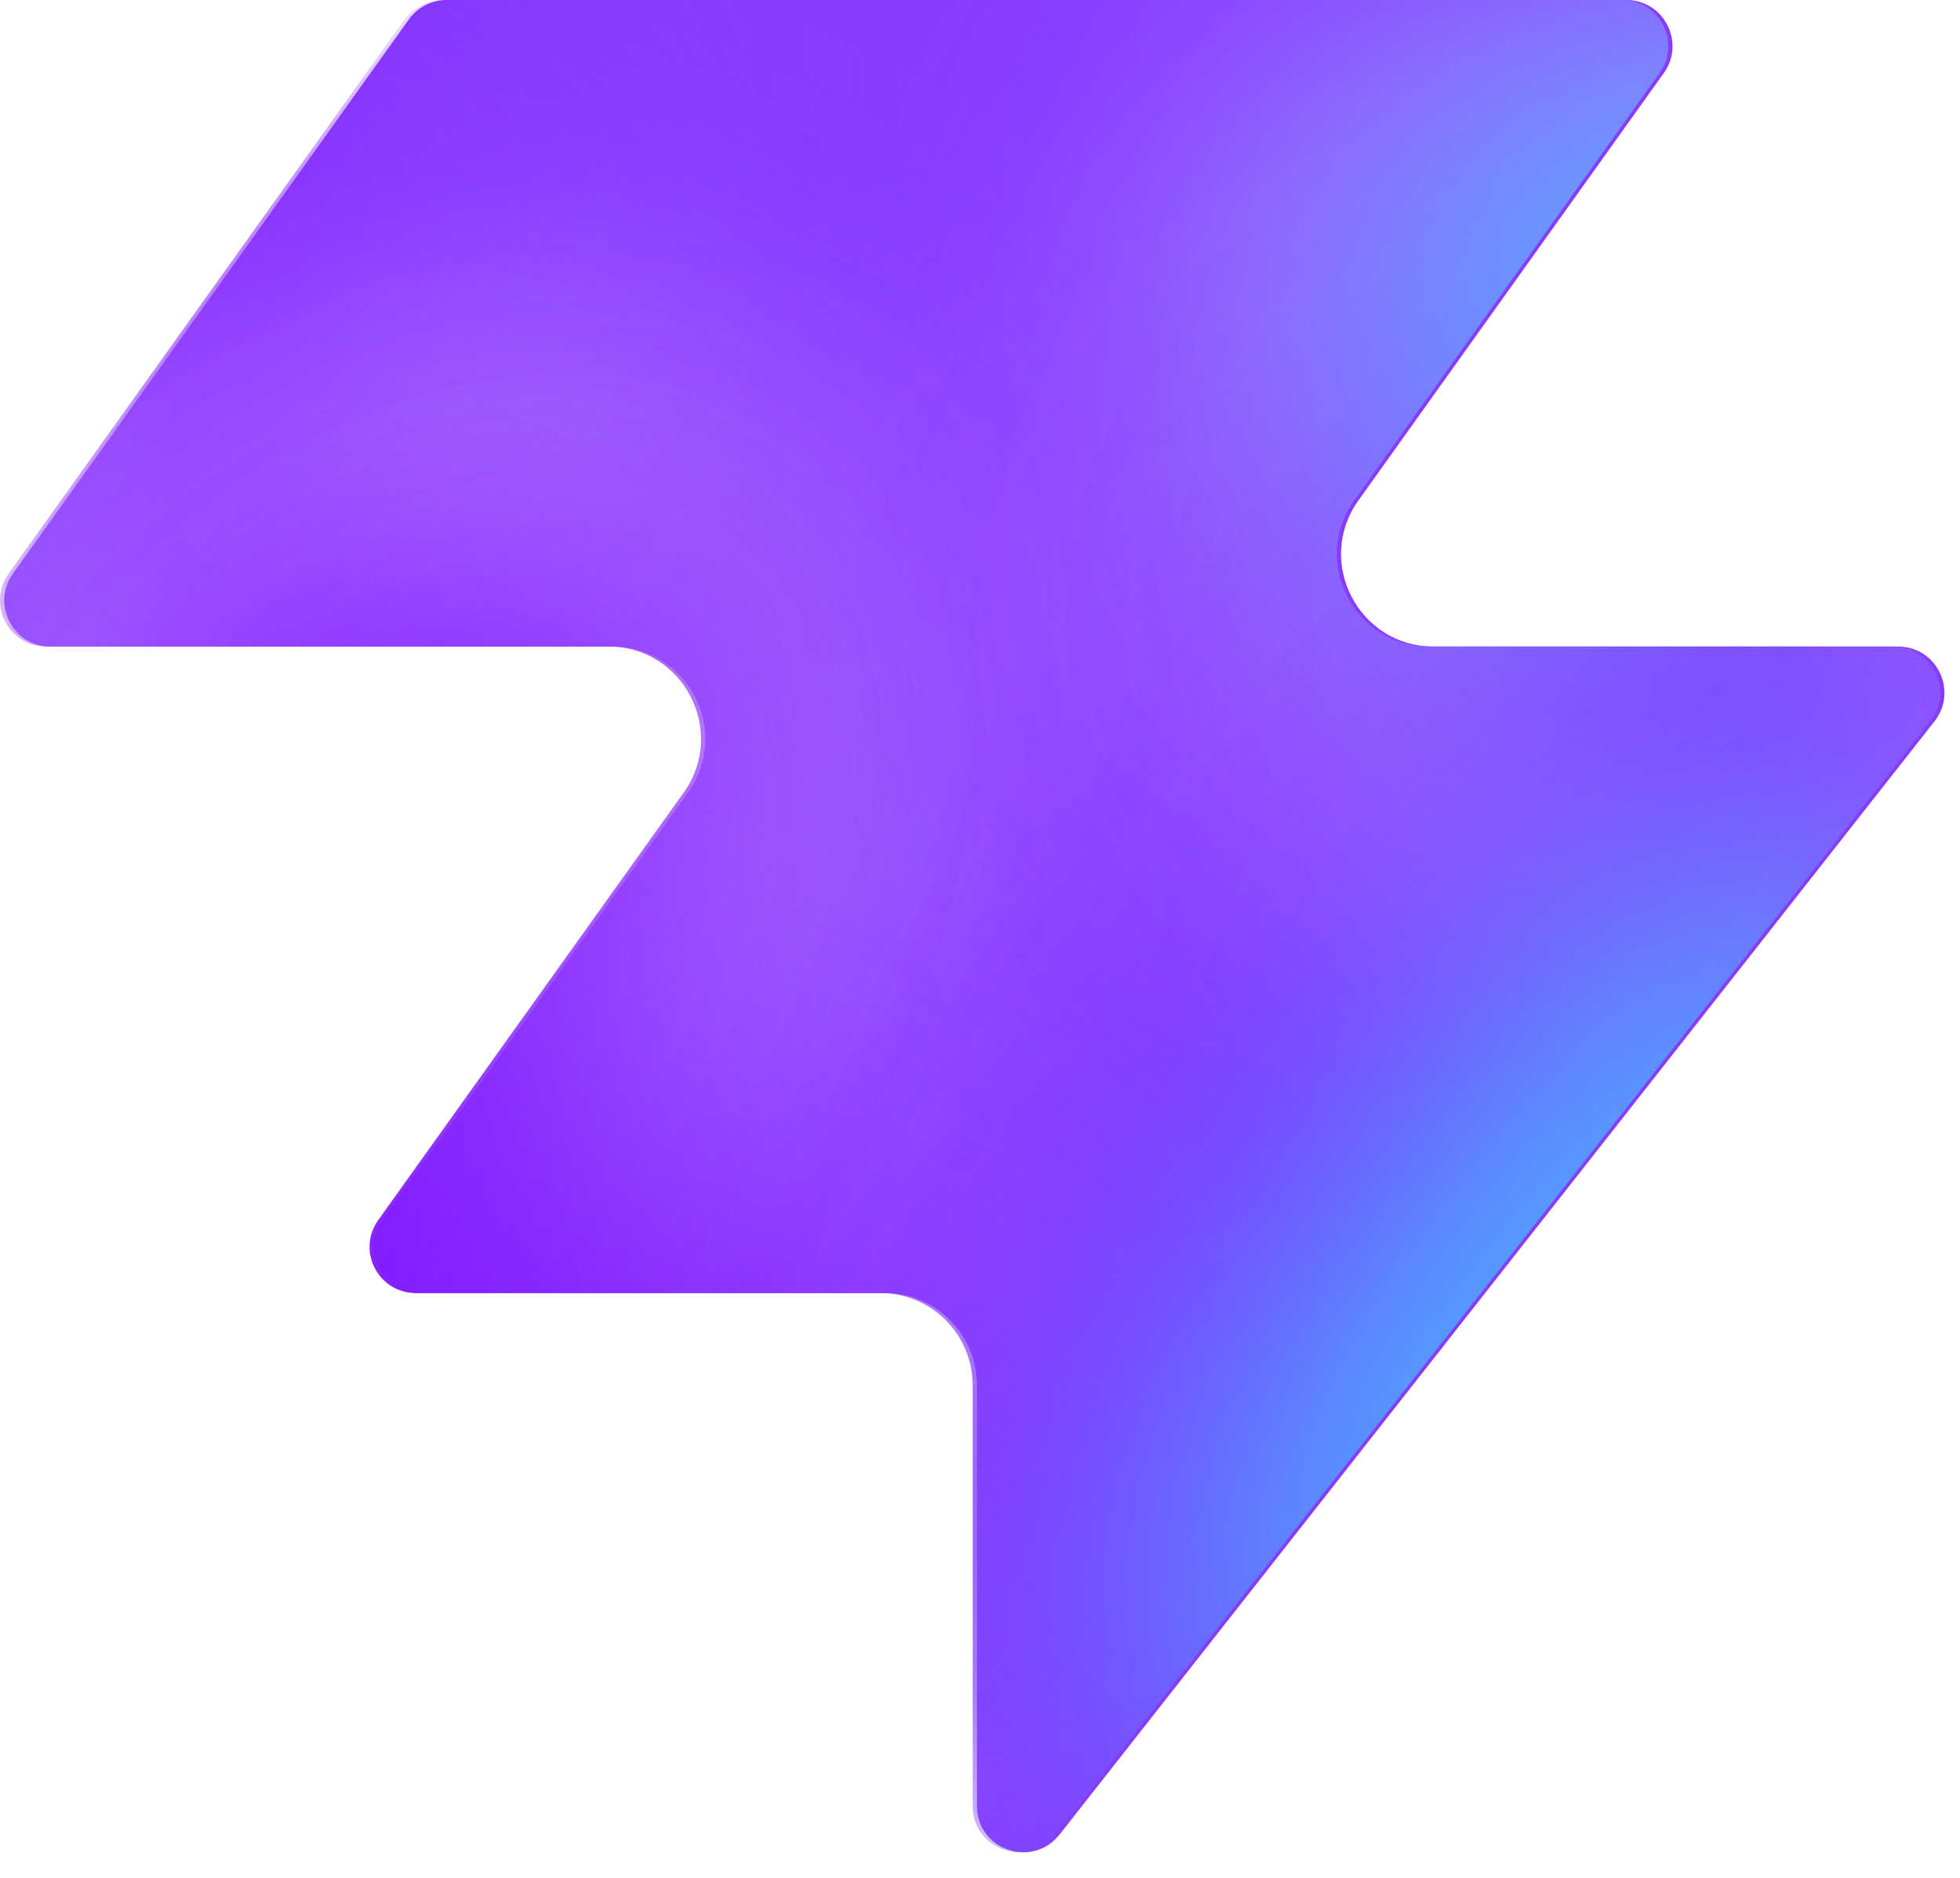
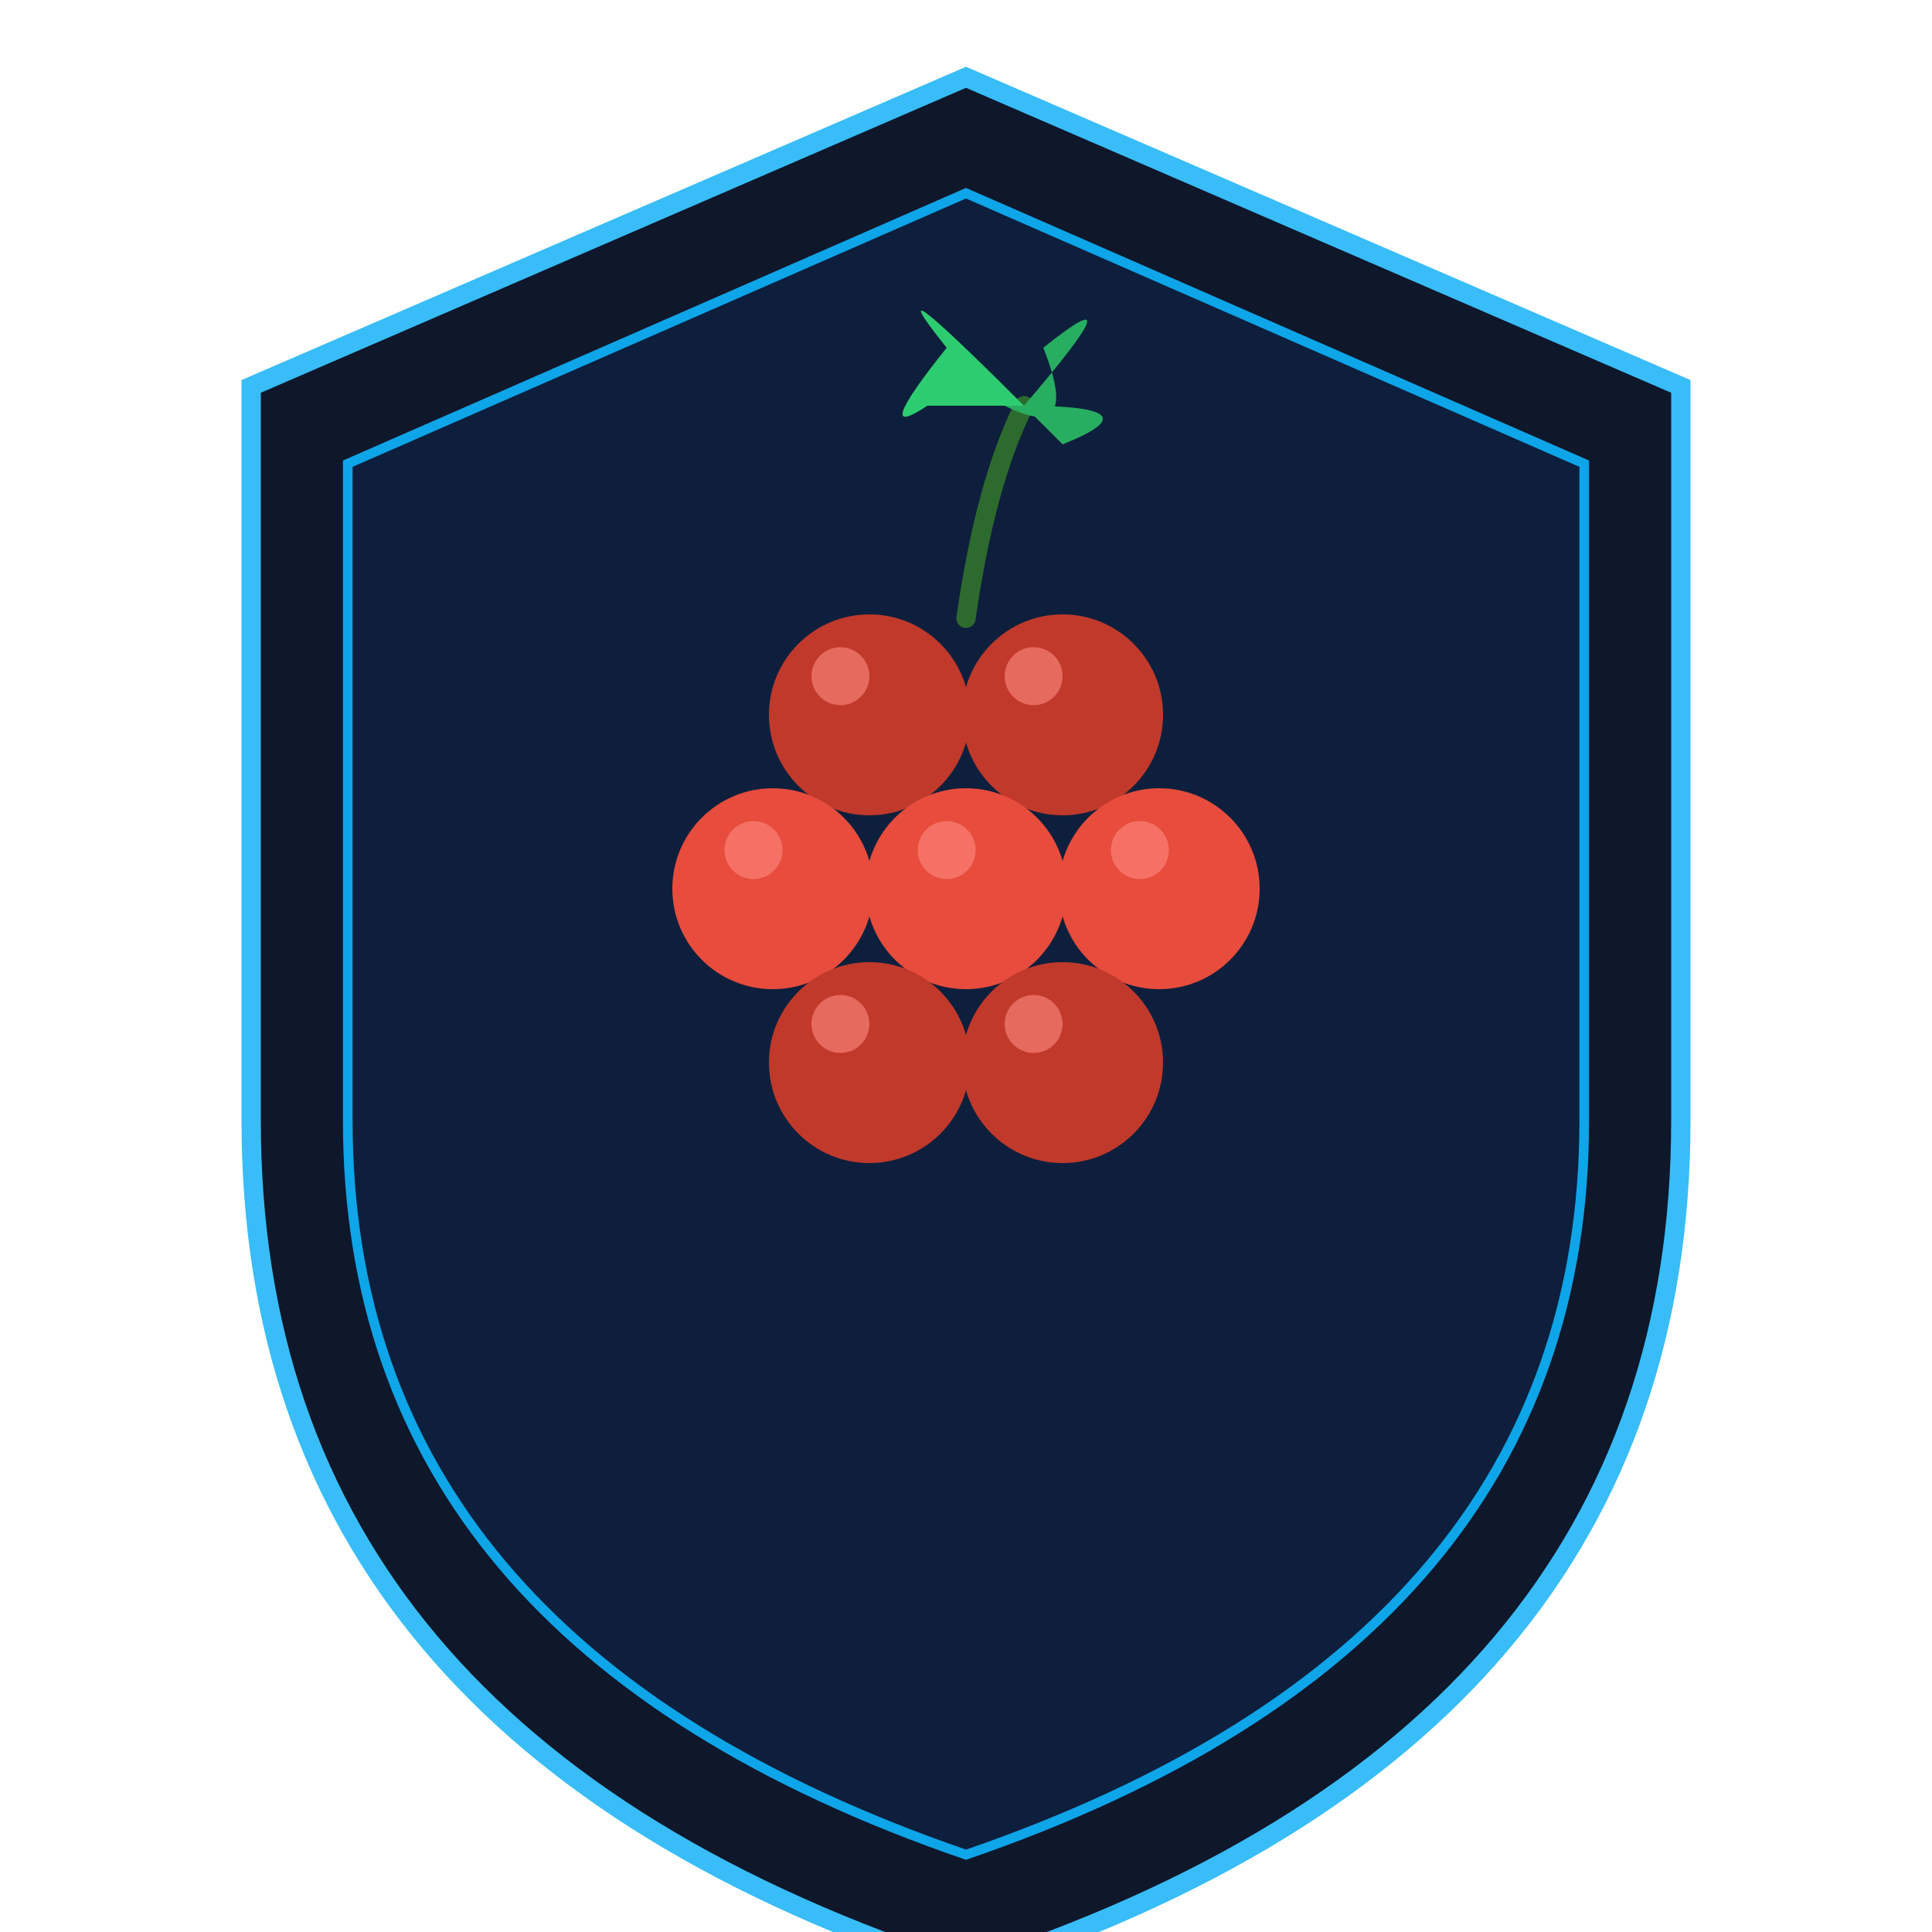
- <svg xmlns="http://www.w3.org/2000/svg" width="48" height="46" fill="none" viewBox="0 0 48 46">
-   <path fill="#863bff" d="M25.946 44.938c-.664.845-2.021.375-2.021-.698V33.937a2.26 2.26 0 0 0-2.262-2.262H10.287c-.92 0-1.456-1.04-.92-1.788l7.48-10.471c1.07-1.497 0-3.578-1.842-3.578H1.237c-.92 0-1.456-1.04-.92-1.788L10.013.474c.214-.297.556-.474.92-.474h28.894c.92 0 1.456 1.04.92 1.788l-7.48 10.471c-1.07 1.498 0 3.579 1.842 3.579h11.377c.943 0 1.473 1.088.89 1.83L25.947 44.94z" style="fill:#863bff;fill:color(display-p3 .525 .23 1);fill-opacity:1" />
-   <mask id="a" width="48" height="46" x="0" y="0" maskUnits="userSpaceOnUse" style="mask-type:alpha">
-     <path fill="#000" d="M25.842 44.938c-.664.844-2.021.375-2.021-.698V33.937a2.26 2.26 0 0 0-2.262-2.262H10.183c-.92 0-1.456-1.04-.92-1.788l7.48-10.471c1.07-1.498 0-3.579-1.842-3.579H1.133c-.92 0-1.456-1.04-.92-1.787L9.91.473c.214-.297.556-.474.92-.474h28.894c.92 0 1.456 1.04.92 1.788l-7.48 10.471c-1.07 1.498 0 3.578 1.842 3.578h11.377c.943 0 1.473 1.088.89 1.832L25.843 44.94z" style="fill:#000;fill-opacity:1" />
-   </mask>
-   <g mask="url(#a)">
-     <g filter="url(#b)">
-       <ellipse cx="5.508" cy="14.704" fill="#ede6ff" rx="5.508" ry="14.704" style="fill:#ede6ff;fill:color(display-p3 .927 .903 1);fill-opacity:1" transform="matrix(.00324 1 1 -.00324 -4.47 31.516)" />
-     </g>
-     <g filter="url(#c)">
-       <ellipse cx="10.399" cy="29.851" fill="#ede6ff" rx="10.399" ry="29.851" style="fill:#ede6ff;fill:color(display-p3 .927 .903 1);fill-opacity:1" transform="matrix(.00324 1 1 -.00324 -39.328 7.883)" />
-     </g>
-     <g filter="url(#d)">
-       <ellipse cx="5.508" cy="30.487" fill="#7e14ff" rx="5.508" ry="30.487" style="fill:#7e14ff;fill:color(display-p3 .492 .077 1);fill-opacity:1" transform="rotate(89.814 -25.913 -14.639)scale(1 -1)" />
-     </g>
-     <g filter="url(#e)">
-       <ellipse cx="5.508" cy="30.599" fill="#7e14ff" rx="5.508" ry="30.599" style="fill:#7e14ff;fill:color(display-p3 .492 .077 1);fill-opacity:1" transform="rotate(89.814 -32.644 -3.334)scale(1 -1)" />
-     </g>
-     <g filter="url(#f)">
-       <ellipse cx="5.508" cy="30.599" fill="#7e14ff" rx="5.508" ry="30.599" style="fill:#7e14ff;fill:color(display-p3 .492 .077 1);fill-opacity:1" transform="matrix(.00324 1 1 -.00324 -34.34 30.47)" />
-     </g>
-     <g filter="url(#g)">
-       <ellipse cx="14.072" cy="22.078" fill="#ede6ff" rx="14.072" ry="22.078" style="fill:#ede6ff;fill:color(display-p3 .927 .903 1);fill-opacity:1" transform="rotate(93.35 24.506 48.493)scale(-1 1)" />
-     </g>
-     <g filter="url(#h)">
-       <ellipse cx="3.47" cy="21.501" fill="#7e14ff" rx="3.47" ry="21.501" style="fill:#7e14ff;fill:color(display-p3 .492 .077 1);fill-opacity:1" transform="rotate(89.009 28.708 47.59)scale(-1 1)" />
-     </g>
-     <g filter="url(#i)">
-       <ellipse cx="3.47" cy="21.501" fill="#7e14ff" rx="3.47" ry="21.501" style="fill:#7e14ff;fill:color(display-p3 .492 .077 1);fill-opacity:1" transform="rotate(89.009 28.708 47.59)scale(-1 1)" />
-     </g>
-     <g filter="url(#j)">
-       <ellipse cx=".387" cy="8.972" fill="#7e14ff" rx="4.407" ry="29.108" style="fill:#7e14ff;fill:color(display-p3 .492 .077 1);fill-opacity:1" transform="rotate(39.51 .387 8.972)" />
-     </g>
-     <g filter="url(#k)">
-       <ellipse cx="47.523" cy="-6.092" fill="#7e14ff" rx="4.407" ry="29.108" style="fill:#7e14ff;fill:color(display-p3 .492 .077 1);fill-opacity:1" transform="rotate(37.892 47.523 -6.092)" />
-     </g>
-     <g filter="url(#l)">
-       <ellipse cx="41.412" cy="6.333" fill="#47bfff" rx="5.971" ry="9.665" style="fill:#47bfff;fill:color(display-p3 .28 .748 1);fill-opacity:1" transform="rotate(37.892 41.412 6.333)" />
-     </g>
-     <g filter="url(#m)">
-       <ellipse cx="-1.879" cy="38.332" fill="#7e14ff" rx="4.407" ry="29.108" style="fill:#7e14ff;fill:color(display-p3 .492 .077 1);fill-opacity:1" transform="rotate(37.892 -1.88 38.332)" />
-     </g>
-     <g filter="url(#n)">
-       <ellipse cx="-1.879" cy="38.332" fill="#7e14ff" rx="4.407" ry="29.108" style="fill:#7e14ff;fill:color(display-p3 .492 .077 1);fill-opacity:1" transform="rotate(37.892 -1.88 38.332)" />
-     </g>
-     <g filter="url(#o)">
-       <ellipse cx="35.651" cy="29.907" fill="#7e14ff" rx="4.407" ry="29.108" style="fill:#7e14ff;fill:color(display-p3 .492 .077 1);fill-opacity:1" transform="rotate(37.892 35.651 29.907)" />
-     </g>
-     <g filter="url(#p)">
-       <ellipse cx="38.418" cy="32.4" fill="#47bfff" rx="5.971" ry="15.297" style="fill:#47bfff;fill:color(display-p3 .28 .748 1);fill-opacity:1" transform="rotate(37.892 38.418 32.4)" />
-     </g>
+ <svg xmlns="http://www.w3.org/2000/svg" viewBox="0 0 100 100">
+   <g transform="translate(50, 50)">
+     <path d="M0,-46 L37,-30 L37,8 Q37,40 0,52 Q-37,40 -37,8 L-37,-30 Z" fill="#0f172a" stroke="#38bdf8" stroke-width="1" />
+     <path d="M0,-40 L32,-26 L32,8 Q32,35 0,46 Q-32,35 -32,8 L-32,-26 Z" fill="#0d1f3c" stroke="#0ea5e9" stroke-width="0.5" />
+     <circle cx="-5" cy="-13" r="5.2" fill="#c0392b" />
+     <circle cx="5" cy="-13" r="5.2" fill="#c0392b" />
+     <circle cx="-10" cy="-4" r="5.2" fill="#e74c3c" />
+     <circle cx="0" cy="-4" r="5.2" fill="#e74c3c" />
+     <circle cx="10" cy="-4" r="5.2" fill="#e74c3c" />
+     <circle cx="-5" cy="5" r="5.2" fill="#c0392b" />
+     <circle cx="5" cy="5" r="5.2" fill="#c0392b" />
+     <circle cx="-6.5" cy="-15" r="1.5" fill="#ff8a80" opacity="0.6" />
+     <circle cx="3.5" cy="-15" r="1.5" fill="#ff8a80" opacity="0.6" />
+     <circle cx="-11" cy="-6" r="1.5" fill="#ff8a80" opacity="0.6" />
+     <circle cx="-1" cy="-6" r="1.5" fill="#ff8a80" opacity="0.6" />
+     <circle cx="9" cy="-6" r="1.5" fill="#ff8a80" opacity="0.6" />
+     <circle cx="-6.5" cy="3" r="1.5" fill="#ff8a80" opacity="0.6" />
+     <circle cx="3.5" cy="3" r="1.5" fill="#ff8a80" opacity="0.6" />
+     <path d="M0,-18 Q1,-25 3,-29" fill="none" stroke="#2d6a2d" stroke-width="1" stroke-linecap="round" />
+     <path d="M3,-29 Q9,-36 4,-32 Q6,-27 2,-29 Z" fill="#27ae60" />
+     <path d="M3,-29 Q-5,-37 -1,-32 Q-5,-27 -2,-29 Z" fill="#2ecc71" />
+     <path d="M3,-29 Q10,-29 5,-27 Z" fill="#27ae60" />
  </g>
-   <defs>
-     <filter id="b" width="60.045" height="41.654" x="-19.77" y="16.149" color-interpolation-filters="sRGB" filterUnits="userSpaceOnUse">
-       <feFlood flood-opacity="0" result="BackgroundImageFix" />
-       <feBlend in="SourceGraphic" in2="BackgroundImageFix" result="shape" />
-       <feGaussianBlur result="effect1_foregroundBlur_2002_17158" stdDeviation="7.659" />
-     </filter>
-     <filter id="c" width="90.34" height="51.437" x="-54.613" y="-7.533" color-interpolation-filters="sRGB" filterUnits="userSpaceOnUse">
-       <feFlood flood-opacity="0" result="BackgroundImageFix" />
-       <feBlend in="SourceGraphic" in2="BackgroundImageFix" result="shape" />
-       <feGaussianBlur result="effect1_foregroundBlur_2002_17158" stdDeviation="7.659" />
-     </filter>
-     <filter id="d" width="79.355" height="29.4" x="-49.64" y="2.03" color-interpolation-filters="sRGB" filterUnits="userSpaceOnUse">
-       <feFlood flood-opacity="0" result="BackgroundImageFix" />
-       <feBlend in="SourceGraphic" in2="BackgroundImageFix" result="shape" />
-       <feGaussianBlur result="effect1_foregroundBlur_2002_17158" stdDeviation="4.596" />
-     </filter>
-     <filter id="e" width="79.579" height="29.4" x="-45.045" y="20.029" color-interpolation-filters="sRGB" filterUnits="userSpaceOnUse">
-       <feFlood flood-opacity="0" result="BackgroundImageFix" />
-       <feBlend in="SourceGraphic" in2="BackgroundImageFix" result="shape" />
-       <feGaussianBlur result="effect1_foregroundBlur_2002_17158" stdDeviation="4.596" />
-     </filter>
-     <filter id="f" width="79.579" height="29.4" x="-43.513" y="21.178" color-interpolation-filters="sRGB" filterUnits="userSpaceOnUse">
-       <feFlood flood-opacity="0" result="BackgroundImageFix" />
-       <feBlend in="SourceGraphic" in2="BackgroundImageFix" result="shape" />
-       <feGaussianBlur result="effect1_foregroundBlur_2002_17158" stdDeviation="4.596" />
-     </filter>
-     <filter id="g" width="74.749" height="58.852" x="15.756" y="-17.901" color-interpolation-filters="sRGB" filterUnits="userSpaceOnUse">
-       <feFlood flood-opacity="0" result="BackgroundImageFix" />
-       <feBlend in="SourceGraphic" in2="BackgroundImageFix" result="shape" />
-       <feGaussianBlur result="effect1_foregroundBlur_2002_17158" stdDeviation="7.659" />
-     </filter>
-     <filter id="h" width="61.377" height="25.362" x="23.548" y="2.284" color-interpolation-filters="sRGB" filterUnits="userSpaceOnUse">
-       <feFlood flood-opacity="0" result="BackgroundImageFix" />
-       <feBlend in="SourceGraphic" in2="BackgroundImageFix" result="shape" />
-       <feGaussianBlur result="effect1_foregroundBlur_2002_17158" stdDeviation="4.596" />
-     </filter>
-     <filter id="i" width="61.377" height="25.362" x="23.548" y="2.284" color-interpolation-filters="sRGB" filterUnits="userSpaceOnUse">
-       <feFlood flood-opacity="0" result="BackgroundImageFix" />
-       <feBlend in="SourceGraphic" in2="BackgroundImageFix" result="shape" />
-       <feGaussianBlur result="effect1_foregroundBlur_2002_17158" stdDeviation="4.596" />
-     </filter>
-     <filter id="j" width="56.045" height="63.649" x="-27.636" y="-22.853" color-interpolation-filters="sRGB" filterUnits="userSpaceOnUse">
-       <feFlood flood-opacity="0" result="BackgroundImageFix" />
-       <feBlend in="SourceGraphic" in2="BackgroundImageFix" result="shape" />
-       <feGaussianBlur result="effect1_foregroundBlur_2002_17158" stdDeviation="4.596" />
-     </filter>
-     <filter id="k" width="54.814" height="64.646" x="20.116" y="-38.415" color-interpolation-filters="sRGB" filterUnits="userSpaceOnUse">
-       <feFlood flood-opacity="0" result="BackgroundImageFix" />
-       <feBlend in="SourceGraphic" in2="BackgroundImageFix" result="shape" />
-       <feGaussianBlur result="effect1_foregroundBlur_2002_17158" stdDeviation="4.596" />
-     </filter>
-     <filter id="l" width="33.541" height="35.313" x="24.641" y="-11.323" color-interpolation-filters="sRGB" filterUnits="userSpaceOnUse">
-       <feFlood flood-opacity="0" result="BackgroundImageFix" />
-       <feBlend in="SourceGraphic" in2="BackgroundImageFix" result="shape" />
-       <feGaussianBlur result="effect1_foregroundBlur_2002_17158" stdDeviation="4.596" />
-     </filter>
-     <filter id="m" width="54.814" height="64.646" x="-29.286" y="6.009" color-interpolation-filters="sRGB" filterUnits="userSpaceOnUse">
-       <feFlood flood-opacity="0" result="BackgroundImageFix" />
-       <feBlend in="SourceGraphic" in2="BackgroundImageFix" result="shape" />
-       <feGaussianBlur result="effect1_foregroundBlur_2002_17158" stdDeviation="4.596" />
-     </filter>
-     <filter id="n" width="54.814" height="64.646" x="-29.286" y="6.009" color-interpolation-filters="sRGB" filterUnits="userSpaceOnUse">
-       <feFlood flood-opacity="0" result="BackgroundImageFix" />
-       <feBlend in="SourceGraphic" in2="BackgroundImageFix" result="shape" />
-       <feGaussianBlur result="effect1_foregroundBlur_2002_17158" stdDeviation="4.596" />
-     </filter>
-     <filter id="o" width="54.814" height="64.646" x="8.244" y="-2.416" color-interpolation-filters="sRGB" filterUnits="userSpaceOnUse">
-       <feFlood flood-opacity="0" result="BackgroundImageFix" />
-       <feBlend in="SourceGraphic" in2="BackgroundImageFix" result="shape" />
-       <feGaussianBlur result="effect1_foregroundBlur_2002_17158" stdDeviation="4.596" />
-     </filter>
-     <filter id="p" width="39.409" height="43.623" x="18.713" y="10.588" color-interpolation-filters="sRGB" filterUnits="userSpaceOnUse">
-       <feFlood flood-opacity="0" result="BackgroundImageFix" />
-       <feBlend in="SourceGraphic" in2="BackgroundImageFix" result="shape" />
-       <feGaussianBlur result="effect1_foregroundBlur_2002_17158" stdDeviation="4.596" />
-     </filter>
-   </defs>
</svg>
